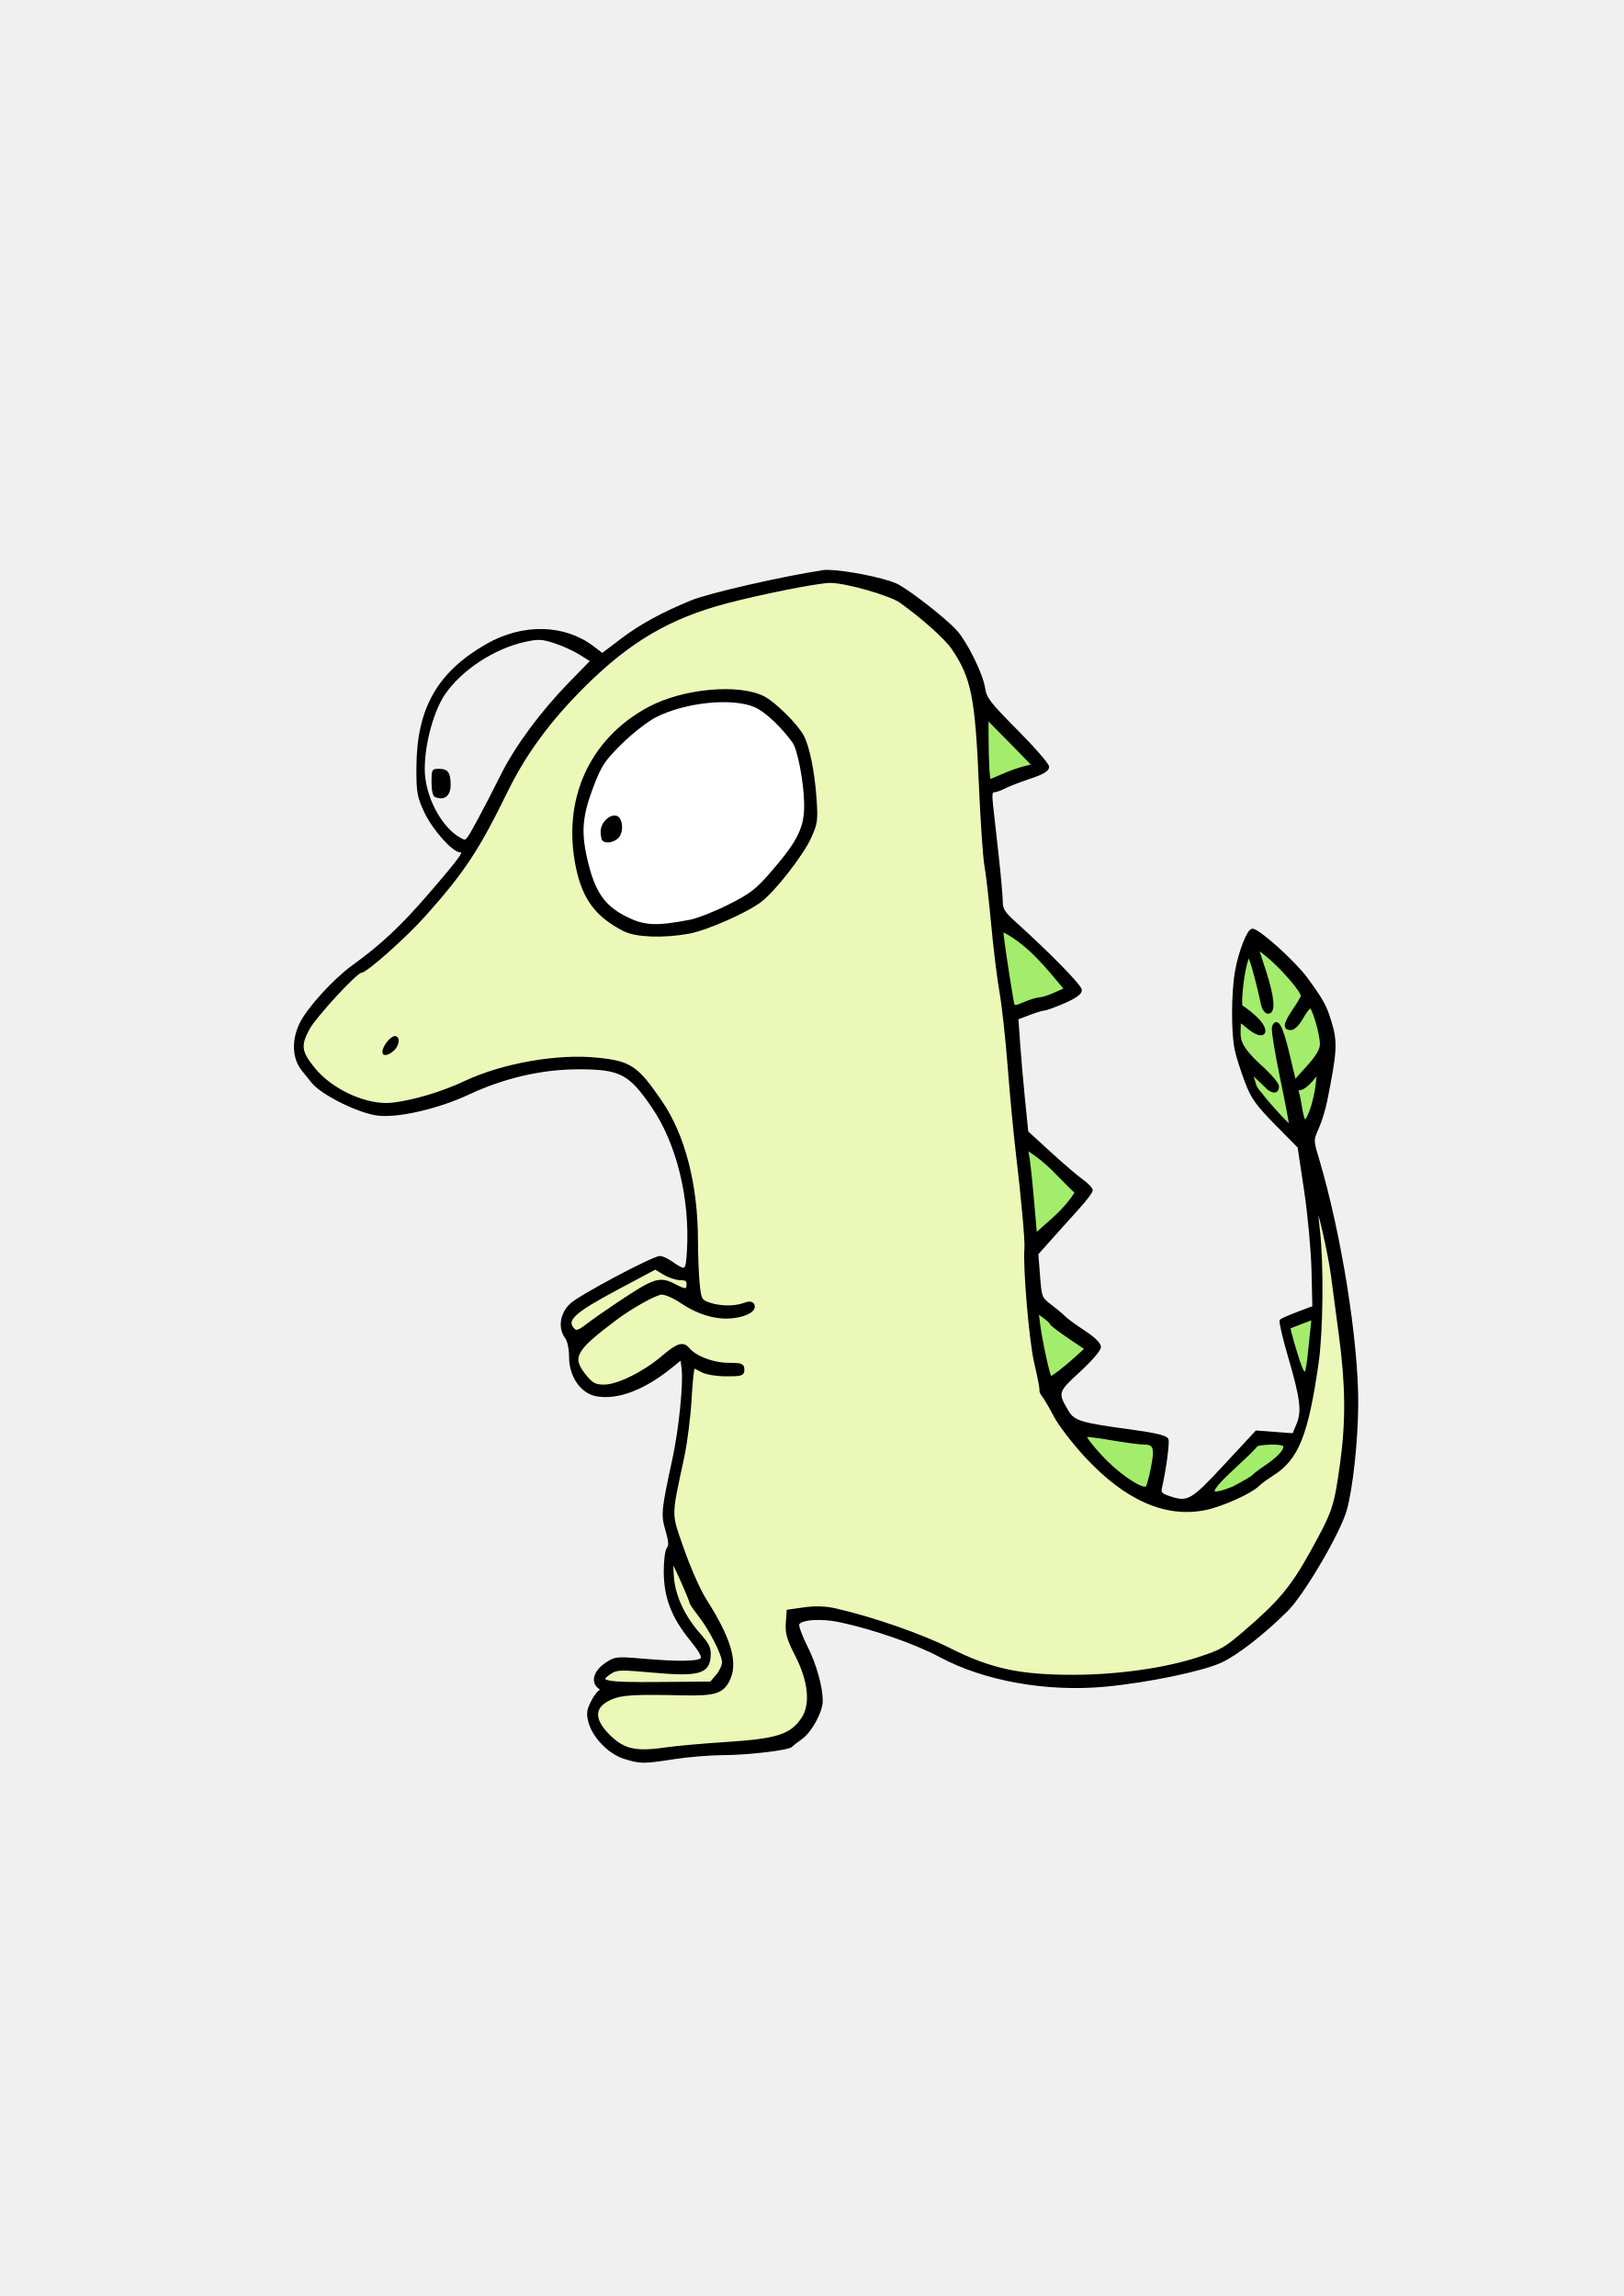
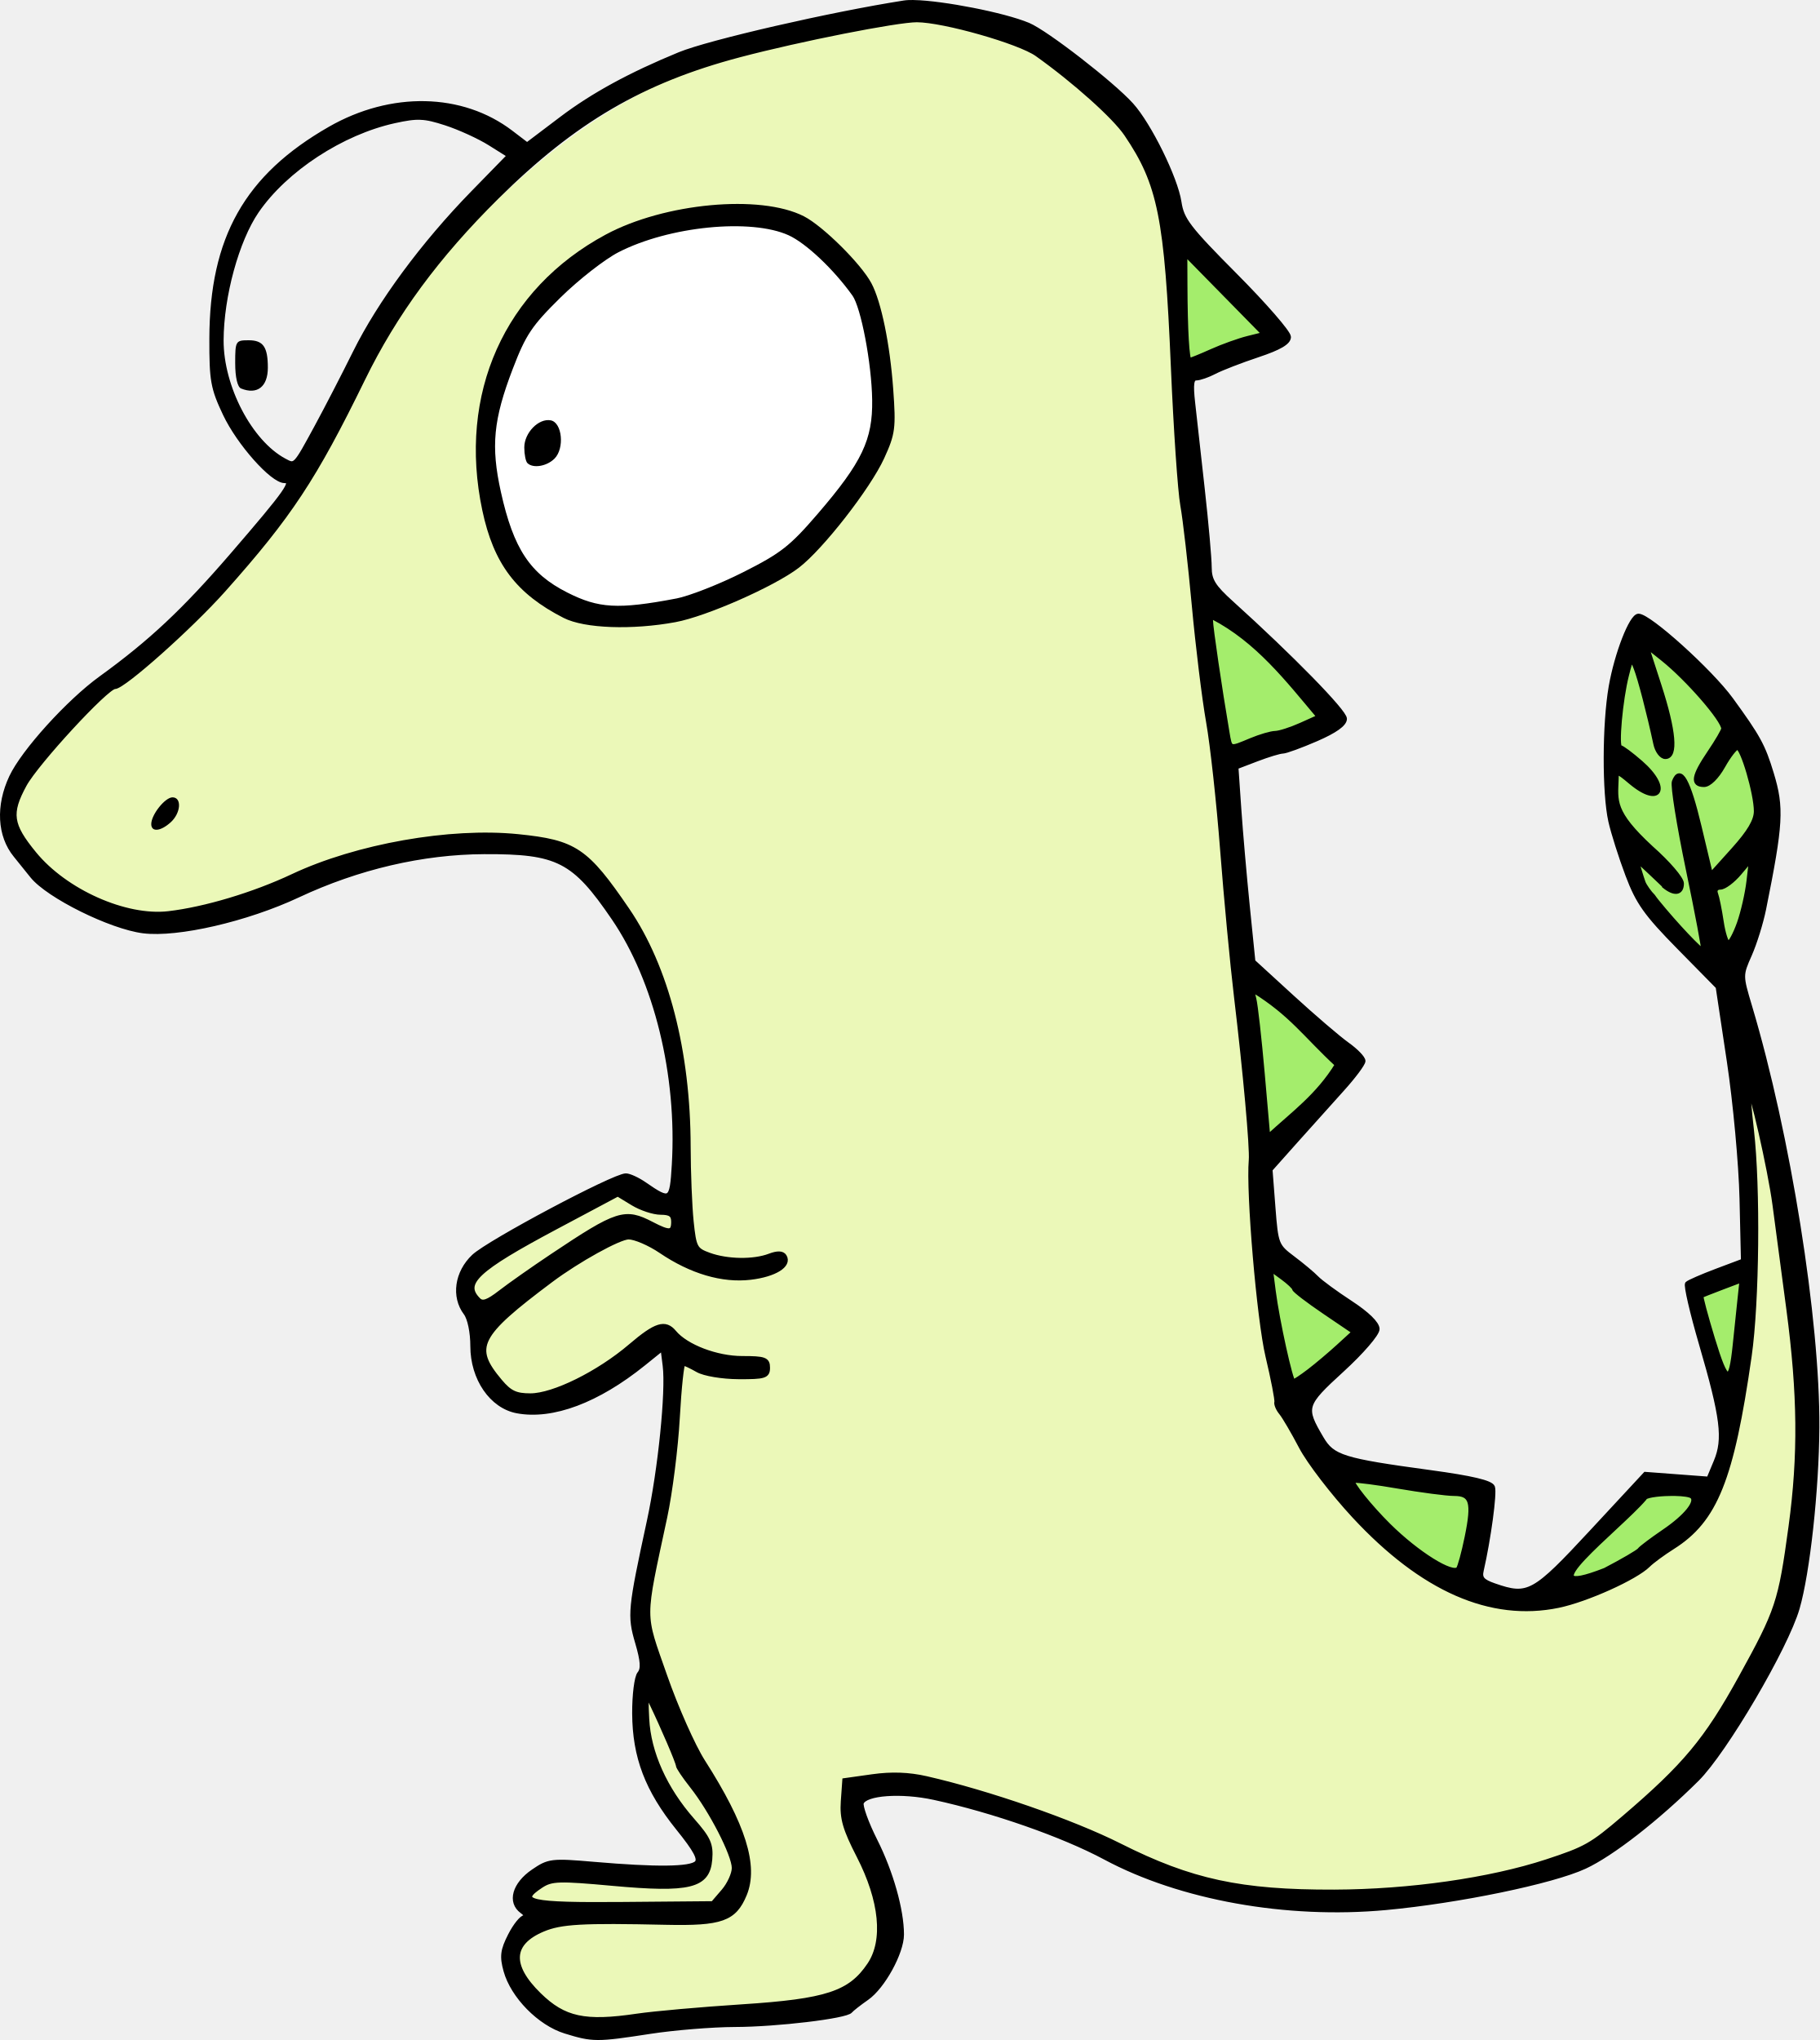
- <svg xmlns="http://www.w3.org/2000/svg" width="210mm" height="297mm" viewBox="0 0 210 297" version="1.1" id="svg8">
+ <svg xmlns="http://www.w3.org/2000/svg" width="137.65mm" height="154.3mm" viewBox="0 0 137.65 154.3" version="1.1" id="svg8">
  <defs id="defs2" />
-   <g id="layer3" style="display:inline">
+   <g id="layer3" style="display:inline" transform="translate(-38.01653,-73.71707)">
    <path id="path1483" d="m 127.67,92.887 2.999,3.055 2.999,3.055 -1.235,0.307 c -0.679,0.169 -1.914,0.612 -2.744,0.984 -0.83,0.373 -1.584,0.677 -1.676,0.677 -0.189,0 -0.32,-2.237 -0.334,-5.715 z" style="fill:#a4ed6c;fill-opacity:1;stroke-width:0.353" />
    <path id="path1513" d="m 129.753,120.383 c 3.415,1.777 5.671,4.713 8.063,7.557 l -1.368,0.615 c -0.753,0.338 -1.627,0.619 -1.943,0.624 -0.316,0.005 -1.144,0.247 -1.841,0.538 -1.646,0.688 -1.579,0.711 -1.806,-0.617 -0.569,-3.33 -1.245,-7.926 -1.246,-8.469 -2.7e-4,-0.152 0.043,-0.237 0.141,-0.248 z" style="fill:#a4ed6c;fill-opacity:1;stroke-width:0.353" />
    <path id="path1515" d="m 162.563,122.541 1.251,0.997 c 1.888,1.506 4.602,4.627 4.602,5.293 0,0.138 -0.473,0.95 -1.052,1.804 -1.214,1.792 -1.326,2.434 -0.424,2.434 0.38,0 0.963,-0.574 1.433,-1.411 0.436,-0.776 0.93,-1.411 1.098,-1.411 0.39,0 1.414,3.494 1.414,4.825 0,0.715 -0.505,1.573 -1.718,2.921 l -1.719,1.909 -0.873,-3.663 c -0.833,-3.492 -1.439,-4.578 -1.894,-3.392 -0.114,0.298 0.362,3.275 1.058,6.615 0.696,3.34 1.22,6.12 1.163,6.176 -0.121,0.121 -2.116,-1.986 -3.522,-3.721 -0.656,-0.809 -0.862,-1.326 -0.625,-1.563 0.237,-0.237 0.57,-0.159 1.008,0.237 0.855,0.773 1.479,0.752 1.479,-0.052 0,-0.354 -1.032,-1.554 -2.293,-2.669 -2.971,-2.735 -2.699,-3.565 -2.646,-5.231 0,-0.641 0.081,-0.624 1.085,0.221 2.235,1.881 2.976,0.483 0.767,-1.446 -0.728,-0.635 -1.431,-1.158 -1.562,-1.162 -0.305,-0.009 0.021,-3.625 0.493,-5.475 0.35,-1.372 0.37,-1.387 0.705,-0.529 0.318,0.813 0.988,3.389 1.492,5.733 0.115,0.534 0.444,0.97 0.731,0.97 0.814,0 0.647,-1.936 -0.464,-5.365 z" style="fill:#a4ed6c;fill-opacity:1;stroke-width:0.353" />
    <path id="path1543" d="m 132.829,148.613 c 2.923,1.812 3.927,3.382 6.359,5.634 -1.454,2.366 -3.299,3.678 -5.242,5.462 l -0.42,-4.787 c -0.231,-2.633 -0.517,-5.174 -0.636,-5.648 -0.118,-0.469 -0.164,-0.677 -0.062,-0.662 z" style="fill:#a4ed6c;fill-opacity:1;stroke-width:0.353" />
    <path id="path1571" d="m 134.142,169.684 0.898,0.654 c 0.494,0.36 0.903,0.747 0.909,0.86 0.006,0.113 1.028,0.896 2.271,1.738 l 2.259,1.532 -1.185,1.084 c -0.652,0.596 -1.654,1.441 -2.227,1.878 -0.573,0.437 -1.111,0.794 -1.197,0.794 -0.203,0 -1.222,-4.621 -1.506,-6.828 z" style="fill:#a4ed6c;fill-opacity:1;stroke-width:0.353" />
    <path id="path1573" d="m 169.804,170.529 -0.157,1.466 c -0.086,0.807 -0.247,2.341 -0.356,3.41 -0.319,3.115 -0.648,3.035 -1.698,-0.412 -0.536,-1.761 -0.928,-3.233 -0.87,-3.27 0.058,-0.037 0.775,-0.321 1.593,-0.631 z" style="fill:#a4ed6c;fill-opacity:1;stroke-width:0.353" />
    <path id="path1591" d="m 140.446,185.694 c 0.37,-0.012 1.739,0.166 3.31,0.436 1.795,0.308 3.718,0.561 4.272,0.561 1.332,0 1.521,0.634 0.98,3.281 -0.246,1.203 -0.544,2.294 -0.662,2.424 -0.455,0.501 -3.11,-1.157 -5.266,-3.287 -1.406,-1.389 -2.889,-3.237 -2.729,-3.398 0.01,-0.01 0.042,-0.015 0.095,-0.017 z" style="fill:#a4ed6c;fill-opacity:1;stroke-width:0.353" />
    <path id="path1593" d="m 164.737,186.691 c 0.628,0.012 1.174,0.082 1.315,0.223 0.418,0.418 -0.466,1.513 -2.139,2.651 -0.919,0.625 -1.75,1.252 -1.848,1.393 -0.098,0.141 -1.271,0.826 -2.608,1.522 -6.396,2.502 1.029,-3.165 2.962,-5.42 0,-0.245 1.272,-0.388 2.318,-0.369 z" style="fill:#a4ed6c;fill-opacity:1;stroke-width:0.353" />
    <path id="path1537" d="m 170.525,138.668 -0.198,1.698 c -0.109,0.934 -0.437,2.373 -0.731,3.198 -0.293,0.825 -0.661,1.5 -0.817,1.5 -0.156,0 -0.394,-0.735 -0.529,-1.633 -0.135,-0.898 -0.328,-1.85 -0.43,-2.117 -0.107,-0.279 0.041,-0.484 0.35,-0.484 0.295,0 0.945,-0.486 1.445,-1.081 z" style="fill:#a4ed6c;fill-opacity:1;stroke-width:0.353" />
    <path id="path1539" d="m 161.851,138.746 c 0.048,0.018 1.906,1.771 2.034,1.903 0.237,0.243 -0.509,0.86 -0.62,0.967 -0.11,0.107 -0.8,-0.801 -0.927,-1.151 -0.115,-0.316 -0.567,-1.749 -0.487,-1.719 z" style="fill:#a4ed6c;fill-opacity:1;stroke-width:0.353" />
  </g>
-   <g id="layer1" style="display:inline">
+   <g id="layer1" style="display:inline" transform="translate(-38.01653,-73.71707)">
    <path style="display:inline;fill:#ebf8b8;fill-opacity:1;stroke:none;stroke-width:1.333;stroke-opacity:1" d="m 405.867,284.312 c -5.703,-0.014 -33.449,5.466 -50.666,10.006 -27.906,7.358 -50.59,22.847 -72.689,44.727 -17.085,16.915 -25.921,29.174 -35.078,47.9 -13.927,28.481 -20.922,39.069 -39.852,60.305 -9.441,10.592 -28.637,27.688 -31.088,27.688 -2.358,0 -22.439,21.767 -25.83,27.998 -4.454,8.184 -3.99,11.457 2.801,19.744 8.883,10.841 26.133,18.516 38.402,17.086 10.427,-1.215 24.395,-5.401 35.543,-10.652 18.277,-8.609 45.014,-13.332 64.359,-11.371 16.324,1.655 19.536,3.812 31.283,21.021 11.197,16.403 17.402,40.45 17.455,67.645 0.015,7.409 0.402,17.067 0.861,21.461 0.782,7.48 1.105,8.087 5.094,9.529 5.185,1.875 12.72,1.988 17.27,0.258 2.266,-0.861 3.661,-0.821 4.246,0.127 1.552,2.511 -2.775,5.201 -9.684,6.02 -8.034,0.952 -16.958,-1.678 -25.629,-7.555 -3.227,-2.187 -7.385,-3.977 -9.24,-3.977 -2.697,0 -14.551,6.567 -22.225,12.312 -21.078,15.781 -22.771,19.146 -14.549,28.918 2.779,3.303 4.476,4.102 8.705,4.102 6.624,0 19.514,-6.379 28.654,-14.184 7.219,-6.164 9.88,-6.998 12.449,-3.902 3.394,4.089 12.124,7.42 19.447,7.42 6.403,0 7.293,0.324 7.293,2.666 0,2.387 -0.874,2.663 -8.334,2.621 -4.694,-0.026 -9.788,-0.88 -11.666,-1.953 -1.833,-1.048 -3.693,-1.927 -4.131,-1.953 -0.438,-0.026 -1.188,7.003 -1.668,15.619 -0.48,8.617 -2.093,21.367 -3.582,28.334 -6.467,30.247 -6.464,26.985 -0.018,45.459 3.162,9.062 8.06,20.09 10.885,24.508 11.588,18.121 15.251,29.815 11.883,37.945 -2.92,7.049 -6.62,8.366 -22.508,8.016 -23.956,-0.529 -30.005,-0.187 -35.146,1.98 -9.275,3.91 -9.647,10.363 -1.08,18.729 7.121,6.954 13.101,8.237 28.031,6.023 4.767,-0.707 18.267,-1.905 30,-2.664 24.221,-1.568 30.949,-3.782 36.461,-11.996 4.633,-6.903 3.5,-18.365 -3.078,-31.152 -3.929,-7.637 -4.816,-10.716 -4.475,-15.52 l 0.426,-5.992 8,-1.123 c 5.443,-0.764 10.342,-0.587 15.332,0.553 17.79,4.062 41.808,12.399 55.334,19.209 20.354,10.247 34.559,13.311 61.334,13.227 21.557,-0.068 44.522,-3.344 60.742,-8.66 11.197,-3.67 12.881,-4.623 22.135,-12.533 17.463,-14.927 23.53,-22.206 33.35,-40.008 10.649,-19.305 11.397,-21.559 14.357,-43.279 2.767,-20.302 2.592,-37.843 -0.621,-62.055 -1.46,-11 -3.25,-24.476 -3.979,-29.947 -1.344,-10.098 -6.726,-33.757 -7.502,-32.98 -0.234,0.233 0.158,5.487 0.869,11.676 1.885,16.393 1.557,49.214 -0.645,64.586 -5.053,35.278 -9.715,46.886 -21.934,54.6 -3.118,2.275 -5.697,4.224 -6.996,5.146 -3.576,3.576 -17.622,9.908 -25.672,11.572 -19.326,3.996 -38.89,-4.588 -58.404,-25.625 -6.069,-6.543 -12.881,-15.414 -15.137,-19.713 -2.256,-4.299 -4.827,-8.69 -5.713,-9.758 -0.886,-1.068 -1.475,-4.474 -1.307,-5.102 0.169,-0.627 -0.974,-4.521 -2.541,-11.121 -2.482,-10.455 -5.579,-46.823 -4.77,-56 0.311,-3.527 -1.642,-25.139 -4.217,-46.666 -1.14,-9.533 -2.926,-28.433 -3.969,-42 -1.043,-13.567 -2.854,-30.068 -4.023,-36.668 -1.17,-6.6 -3.009,-21.599 -4.088,-33.332 -1.079,-11.733 -2.556,-24.589 -3.281,-28.566 -0.725,-3.977 -1.934,-21.676 -2.686,-39.332 -1.826,-42.898 -3.76,-52.537 -13.408,-66.77 -3.392,-5.004 -14.786,-15.2 -25.518,-22.836 -5.074,-3.61 -26.71,-9.771 -34.379,-9.789 z m -51.346,53.277 c 7.446,-0.002 14.136,1.106 18.729,3.449 5.315,2.712 16.109,13.405 19.018,18.84 2.771,5.177 5.246,17.228 6.168,30.031 0.796,11.055 0.592,12.621 -2.523,19.432 -3.923,8.576 -17.402,25.855 -24.234,31.066 -6.923,5.28 -26.244,13.795 -34.959,15.406 -12.317,2.277 -25.8,1.787 -31.555,-1.146 -13.365,-6.814 -19.709,-15.203 -22.906,-30.295 -7.003,-33.052 6.253,-62.675 34.955,-78.109 10.391,-5.588 24.899,-8.671 37.309,-8.674 z m -34.178,282.381 -17.703,9.424 c -22.846,12.163 -26.96,16.034 -22.156,20.838 1.171,1.171 2.703,0.646 6.332,-2.166 2.634,-2.04 9.289,-6.716 14.789,-10.391 18.681,-12.481 20.757,-13.145 28.486,-9.113 5.057,2.637 6.182,2.514 6.182,-0.676 0,-2.019 -0.892,-2.668 -3.668,-2.672 -2.017,-0.003 -5.601,-1.184 -7.965,-2.625 z m 8.422,143.6 c -0.355,0.083 -0.326,1.98 -0.1,6.43 0.493,9.704 5.137,20.038 13.037,29.014 4.595,5.22 5.34,6.889 4.986,11.172 -0.63,7.621 -5.784,8.89 -27.889,6.871 -15.282,-1.396 -17.42,-1.328 -20.422,0.639 -7.169,4.697 -3.441,5.538 23.547,5.305 l 25.625,-0.221 3.027,-3.521 c 1.665,-1.936 3.027,-4.925 3.027,-6.643 0,-3.773 -6.513,-16.467 -12.01,-23.406 -2.195,-2.771 -3.99,-5.44 -3.99,-5.932 0,-0.856 -4.374,-11.049 -7.748,-18.057 -0.528,-1.097 -0.879,-1.7 -1.092,-1.65 z" transform="scale(0.2645833)" id="path1967" />
    <path style="fill:none;fill-opacity:1;stroke-width:0.353" d="m 107.385,75.224 c 2.029,0.005 7.754,1.635 9.096,2.59 2.84,2.02 5.854,4.718 6.752,6.042 2.553,3.766 3.065,6.315 3.548,17.666 0.199,4.671 0.519,9.355 0.711,10.407 0.192,1.052 0.583,4.453 0.868,7.558 0.285,3.104 0.772,7.073 1.082,8.82 0.309,1.746 0.789,6.112 1.065,9.701 0.276,3.59 0.748,8.59 1.05,11.113 0.681,5.696 1.198,11.414 1.116,12.348 -0.214,2.428 0.605,12.05 1.262,14.817 0.414,1.746 0.717,3.311 0.672,3.477 -0.044,0.166 0.111,0.533 0.345,0.815 0.235,0.283 0.915,1.444 1.512,2.582 0.597,1.137 2.399,3.484 4.005,5.215 5.163,5.566 10.339,7.837 15.453,6.78 2.13,-0.44 5.846,-2.115 6.792,-3.061 0.288,-0.288 1.121,-0.902 1.851,-1.362 3.233,-2.041 4.466,-5.112 5.803,-14.446 0.583,-4.067 0.669,-12.751 0.171,-17.088 -0.188,-1.637 -0.292,-3.028 -0.23,-3.089 0.205,-0.205 1.629,6.054 1.985,8.726 0.193,1.448 0.666,5.013 1.052,7.924 0.85,6.406 0.897,11.047 0.165,16.418 -0.783,5.747 -0.981,6.344 -3.799,11.451 -2.598,4.71 -4.203,6.636 -8.824,10.585 -2.448,2.093 -2.895,2.345 -5.857,3.316 -4.291,1.407 -10.367,2.273 -16.071,2.291 -7.084,0.022 -10.843,-0.788 -16.228,-3.499 -3.579,-1.802 -9.933,-4.008 -14.64,-5.082 -1.32,-0.301 -2.616,-0.348 -4.057,-0.146 l -2.117,0.297 -0.113,1.585 c -0.09,1.271 0.145,2.086 1.184,4.106 1.741,3.383 2.04,6.416 0.814,8.242 -1.458,2.173 -3.238,2.759 -9.647,3.173 -3.104,0.201 -6.676,0.518 -7.938,0.705 -3.95,0.586 -5.532,0.246 -7.417,-1.594 -2.267,-2.213 -2.168,-3.921 0.286,-4.955 1.36,-0.573 2.961,-0.664 9.299,-0.524 4.204,0.093 5.183,-0.256 5.955,-2.121 0.891,-2.151 -0.078,-5.245 -3.144,-10.04 -0.747,-1.169 -2.043,-4.087 -2.88,-6.485 -1.706,-4.888 -1.706,-4.024 0.005,-12.027 0.394,-1.843 0.821,-5.217 0.948,-7.497 0.127,-2.28 0.325,-4.14 0.441,-4.133 0.116,0.007 0.608,0.239 1.093,0.517 0.497,0.284 1.845,0.509 3.087,0.516 1.974,0.011 2.205,-0.061 2.205,-0.693 0,-0.62 -0.235,-0.705 -1.93,-0.705 -1.938,0 -4.247,-0.881 -5.145,-1.963 -0.68,-0.819 -1.384,-0.598 -3.294,1.032 -2.418,2.065 -5.829,3.753 -7.581,3.753 -1.119,0 -1.568,-0.211 -2.303,-1.085 -2.176,-2.585 -1.728,-3.476 3.849,-7.651 2.03,-1.52 5.167,-3.258 5.88,-3.258 0.491,0 1.591,0.473 2.445,1.052 2.294,1.555 4.655,2.251 6.781,1.999 1.828,-0.216 2.972,-0.928 2.562,-1.593 -0.155,-0.251 -0.523,-0.262 -1.123,-0.034 -1.204,0.458 -3.197,0.428 -4.569,-0.068 -1.055,-0.382 -1.141,-0.542 -1.348,-2.521 -0.121,-1.163 -0.224,-3.718 -0.228,-5.678 -0.014,-7.195 -1.656,-13.558 -4.618,-17.898 -3.108,-4.553 -3.958,-5.125 -8.277,-5.562 -5.119,-0.519 -12.193,0.731 -17.028,3.009 -2.95,1.389 -6.645,2.497 -9.404,2.818 -3.246,0.378 -7.81,-1.652 -10.161,-4.521 -1.797,-2.193 -1.92,-3.059 -0.741,-5.224 0.897,-1.649 6.21,-7.408 6.834,-7.408 0.648,0 5.727,-4.523 8.225,-7.326 5.008,-5.619 6.859,-8.42 10.544,-15.956 2.423,-4.955 5.611,-9.285 10.132,-13.76 5.847,-5.789 10.998,-8.8 18.382,-10.747 4.555,-1.201 11.897,-2.651 13.405,-2.647 z" id="path1465" />
    <path id="path1469" d="m 69.914,82.705 c 0.549,0.024 1.086,0.162 1.901,0.426 1.034,0.335 2.541,1.024 3.348,1.531 l 1.467,0.921 -2.772,2.841 c -3.752,3.845 -7.043,8.304 -8.906,12.065 -0.85,1.717 -2.15,4.234 -2.888,5.592 -1.671,3.077 -1.629,3.033 -2.48,2.576 -2.583,-1.387 -4.765,-5.559 -4.757,-9.092 0.008,-3.336 1.17,-7.583 2.676,-9.779 2.164,-3.155 6.433,-5.948 10.431,-6.825 0.867,-0.19 1.43,-0.28 1.98,-0.256 z" style="fill:#000000;fill-opacity:0;stroke-width:0.353" />
    <path id="path1477" d="m 93.869,89.422 c -3.283,7.94e-4 -7.121,0.817 -9.871,2.295 -7.594,4.084 -11.101,11.921 -9.249,20.666 0.846,3.993 2.524,6.213 6.061,8.016 1.522,0.776 5.09,0.906 8.348,0.303 2.306,-0.426 7.418,-2.679 9.25,-4.076 1.808,-1.379 5.374,-5.951 6.412,-8.22 0.824,-1.802 0.878,-2.216 0.668,-5.141 -0.244,-3.388 -0.899,-6.577 -1.632,-7.946 -0.77,-1.438 -3.625,-4.267 -5.032,-4.985 -1.215,-0.62 -2.986,-0.913 -4.956,-0.913 z" style="fill:#000000;fill-opacity:0;stroke-width:0.353" />
  </g>
-   <g id="layer2" style="display:inline">
+   <g id="layer2" style="display:inline" transform="translate(-38.01653,-73.71707)">
    <path style="display:inline;fill:#000000;fill-opacity:1;stroke:#000000;stroke-width:1.333;stroke-opacity:1" d="m 405.102,279.291 c -1.158,-0.027 -2.126,0.011 -2.844,0.123 -20.857,3.252 -55.752,11.267 -64.238,14.754 -14.093,5.791 -24.754,11.601 -33.732,18.389 l -9.887,7.475 -4.604,-3.51 c -14.034,-10.705 -34.207,-11.124 -51.754,-1.074 -23.823,13.644 -33.747,31.225 -33.828,59.938 -0.034,12.011 0.348,14.151 3.857,21.568 3.941,8.331 13.513,19.1 16.977,19.1 2.911,0 0.856,2.927 -14.842,21.135 -13.819,16.029 -23.409,25.025 -37.656,35.33 -9.268,6.703 -22.147,20.922 -25.594,28.254 -3.857,8.205 -3.409,16.702 1.178,22.316 0.733,0.897 2.881,3.563 4.771,5.924 4.571,5.708 22.475,14.584 31.76,15.744 9.798,1.224 29.553,-3.336 44.203,-10.201 17.208,-8.064 35.625,-12.357 53.307,-12.426 21.055,-0.082 25.64,2.266 37.02,18.951 12.19,17.874 18.783,44.824 17.258,70.541 -0.62,10.455 -1.019,10.714 -8.484,5.547 -1.947,-1.347 -4.343,-2.449 -5.326,-2.449 -3.365,0 -39.128,19.007 -43.467,23.102 -4.849,4.576 -5.828,11.478 -2.291,16.154 1.134,1.499 1.957,5.483 1.957,9.467 0,9.238 5.439,17.167 12.711,18.531 10.095,1.894 22.969,-2.933 36.139,-13.549 l 5.518,-4.447 0.635,5.039 c 0.928,7.355 -1.35,29.793 -4.506,44.371 -5.471,25.273 -5.644,27.043 -3.383,34.758 1.555,5.305 1.709,7.585 0.6,8.922 -0.82,0.988 -1.466,6.113 -1.436,11.391 0.07,12.414 3.659,21.836 12.498,32.805 5.07,6.292 6.406,8.81 5.275,9.941 -1.757,1.759 -11.488,1.867 -29.385,0.326 -12.075,-1.039 -12.883,-0.941 -17.332,2.096 -5.379,3.672 -6.804,8.722 -3.205,11.354 1.31,0.958 1.679,1.74 0.82,1.74 -0.859,0 -2.747,2.323 -4.195,5.162 -2.182,4.278 -2.4,6.007 -1.271,10.094 2.005,7.26 9.666,15.062 17.012,17.324 7.879,2.426 8.967,2.431 24.174,0.088 6.967,-1.074 17.891,-1.961 24.277,-1.977 11.955,-0.025 31.873,-2.405 33.055,-3.949 0.367,-0.479 2.483,-2.137 4.703,-3.686 4.588,-3.2 9.965,-12.985 9.965,-18.137 0,-6.992 -3.059,-17.825 -7.551,-26.746 -2.537,-5.038 -4.31,-9.948 -3.941,-10.908 1.075,-2.802 11.387,-3.536 20.824,-1.482 16.919,3.682 36.835,10.654 48.887,17.111 21.554,11.549 51.907,16.986 80.211,14.371 20.778,-1.92 47.66,-7.482 56.902,-11.773 7.743,-3.595 20.692,-13.676 32.072,-24.969 7.986,-7.925 25.471,-37.699 28.711,-48.891 2.958,-10.218 5.527,-33.73 5.641,-51.633 0.195,-30.73 -8.246,-83.578 -19.217,-120.314 -2.671,-8.944 -2.671,-9.004 -0.06,-14.904 1.441,-3.258 3.262,-9.118 4.047,-13.02 4.91,-24.399 5.17,-28.94 2.211,-38.689 -2.424,-7.989 -3.767,-10.444 -11.584,-21.191 -5.826,-8.01 -23.399,-23.881 -26.443,-23.881 -2.018,0 -6.233,10.831 -7.867,20.213 -1.859,10.674 -1.907,30.394 -0.096,38.455 0.742,3.3 2.931,10.199 4.865,15.332 2.969,7.88 5.253,11.1 14.668,20.668 l 11.15,11.332 3.207,21.334 c 1.764,11.733 3.391,29.364 3.617,39.18 l 0.412,17.848 -7.588,2.852 c -4.173,1.569 -7.953,3.217 -8.398,3.662 -0.445,0.445 1.357,8.231 4.004,17.301 6.112,20.94 6.88,27.092 4.191,33.527 l -2.086,4.994 -9.062,-0.682 -9.061,-0.682 -15.334,16.521 c -16.533,17.814 -18.161,18.709 -27.904,15.312 -3.416,-1.191 -4.168,-2.084 -3.652,-4.334 2.053,-8.961 3.838,-22.177 3.215,-23.801 -0.502,-1.307 -5.985,-2.601 -17.857,-4.213 -24.966,-3.389 -27.9,-4.303 -31.088,-9.707 -5.261,-8.916 -5.051,-9.615 5.906,-19.629 5.587,-5.107 10.047,-10.281 10.047,-11.654 0,-1.538 -2.892,-4.357 -7.666,-7.473 -4.217,-2.751 -8.566,-5.938 -9.666,-7.082 -1.1,-1.144 -4.161,-3.702 -6.803,-5.686 -4.658,-3.497 -4.829,-3.934 -5.643,-14.479 l -0.838,-10.873 7.234,-8.119 c 3.979,-4.466 9.953,-11.119 13.273,-14.785 3.32,-3.667 6.053,-7.322 6.072,-8.121 0.02,-0.8 -2.018,-2.916 -4.529,-4.703 -2.511,-1.787 -9.602,-7.857 -15.756,-13.488 L 502,553.502 500.404,537.777 c -0.877,-8.649 -1.97,-21.163 -2.428,-27.809 l -0.832,-12.082 5.893,-2.25 c 3.241,-1.238 6.584,-2.25 7.428,-2.25 0.844,0 5.175,-1.579 9.623,-3.508 5.357,-2.323 8.088,-4.275 8.088,-5.779 0,-2.037 -15.343,-17.72 -32.357,-33.074 -5.159,-4.656 -6.311,-6.517 -6.311,-10.207 0,-2.482 -0.891,-12.52 -1.98,-22.307 -1.09,-9.786 -2.332,-20.943 -2.762,-24.793 -0.592,-5.306 -0.356,-7 0.98,-7.008 0.969,-0.005 3.341,-0.831 5.27,-1.838 1.929,-1.007 7.48,-3.152 12.334,-4.768 6.187,-2.059 8.822,-3.603 8.818,-5.162 -0.004,-1.224 -6.855,-9.112 -15.227,-17.529 -13.459,-13.533 -15.32,-15.96 -16.072,-20.977 -1.021,-6.81 -8.555,-22.131 -13.674,-27.805 -5.473,-6.067 -24.364,-20.71 -29.48,-22.854 -7.045,-2.951 -24.508,-6.298 -32.613,-6.488 z m 0.766,5.021 c 7.669,0.018 29.305,6.179 34.379,9.789 10.732,7.636 22.126,17.832 25.518,22.836 9.648,14.233 11.583,23.871 13.408,66.77 0.751,17.656 1.96,35.355 2.686,39.332 0.725,3.977 2.202,16.833 3.281,28.566 1.079,11.733 2.918,26.732 4.088,33.332 1.17,6.6 2.981,23.101 4.023,36.668 1.043,13.567 2.828,32.467 3.969,42 2.575,21.527 4.528,43.139 4.217,46.666 -0.81,9.177 2.288,45.545 4.77,56 1.567,6.6 2.71,12.513 2.541,13.141 -0.168,0.627 0.42,2.014 1.307,3.082 0.886,1.068 3.457,5.459 5.713,9.758 2.256,4.299 9.068,13.17 15.137,19.713 19.515,21.037 39.078,29.621 58.404,25.625 8.05,-1.664 22.096,-7.996 25.672,-11.572 1.09,-1.09 4.238,-3.406 6.996,-5.146 12.218,-7.713 16.881,-19.321 21.934,-54.6 2.202,-15.372 2.529,-48.193 0.645,-64.586 -0.712,-6.189 -1.103,-11.443 -0.869,-11.676 0.776,-0.776 6.158,22.882 7.502,32.98 0.728,5.471 2.519,18.947 3.979,29.947 3.213,24.212 3.388,41.753 0.621,62.055 -2.96,21.721 -3.709,23.974 -14.357,43.279 -9.819,17.802 -15.887,25.081 -33.35,40.008 -9.254,7.91 -10.938,8.863 -22.135,12.533 -16.22,5.317 -39.185,8.592 -60.742,8.66 -26.775,0.085 -40.98,-2.98 -61.334,-13.227 -13.526,-6.81 -37.544,-15.147 -55.334,-19.209 -4.99,-1.139 -9.889,-1.316 -15.332,-0.553 l -8,1.123 -0.426,5.992 c -0.341,4.803 0.546,7.882 4.475,15.52 6.578,12.788 7.711,24.249 3.078,31.152 -5.512,8.214 -12.24,10.428 -36.461,11.996 -11.733,0.759 -25.233,1.957 -30,2.664 -14.931,2.214 -20.91,0.93 -28.031,-6.023 -8.567,-8.366 -8.195,-14.819 1.08,-18.729 5.142,-2.167 11.19,-2.509 35.146,-1.98 15.888,0.351 19.588,-0.967 22.508,-8.016 3.368,-8.13 -0.295,-19.824 -11.883,-37.945 -2.825,-4.418 -7.723,-15.445 -10.885,-24.508 -6.447,-18.474 -6.449,-15.212 0.018,-45.459 1.489,-6.967 3.102,-19.717 3.582,-28.334 0.48,-8.617 1.23,-15.646 1.668,-15.619 0.438,0.026 2.298,0.905 4.131,1.953 1.878,1.073 6.972,1.927 11.666,1.953 7.46,0.042 8.334,-0.234 8.334,-2.621 0,-2.342 -0.89,-2.666 -7.293,-2.666 -7.323,0 -16.053,-3.33 -19.447,-7.42 -2.569,-3.096 -5.23,-2.261 -12.449,3.902 -9.14,7.804 -22.03,14.184 -28.654,14.184 -4.229,0 -5.926,-0.799 -8.705,-4.102 -8.222,-9.772 -6.53,-13.137 14.549,-28.918 7.674,-5.745 19.528,-12.312 22.225,-12.312 1.855,0 6.013,1.79 9.24,3.977 8.671,5.876 17.595,8.506 25.629,7.555 6.909,-0.818 11.236,-3.508 9.684,-6.02 -0.585,-0.948 -1.98,-0.988 -4.246,-0.127 -4.549,1.73 -12.084,1.617 -17.27,-0.258 -3.989,-1.442 -4.312,-2.049 -5.094,-9.529 -0.459,-4.394 -0.846,-14.052 -0.861,-21.461 -0.053,-27.195 -6.258,-51.241 -17.455,-67.645 -11.747,-17.209 -14.959,-19.367 -31.283,-21.021 -19.346,-1.961 -46.083,2.762 -64.359,11.371 -11.148,5.251 -25.116,9.437 -35.543,10.652 -12.269,1.43 -29.519,-6.245 -38.402,-17.086 -6.791,-8.287 -7.255,-11.56 -2.801,-19.744 3.391,-6.231 23.472,-27.998 25.83,-27.998 2.451,0 21.647,-17.096 31.088,-27.688 18.929,-21.236 25.925,-31.823 39.852,-60.305 9.157,-18.727 21.208,-35.093 38.293,-52.008 22.099,-21.879 41.568,-33.261 69.475,-40.619 17.217,-4.539 44.963,-10.019 50.666,-10.006 z m -141.887,27.891 c 2.077,0.091 4.104,0.613 7.186,1.611 3.909,1.267 9.602,3.87 12.652,5.785 l 5.545,3.482 -10.475,10.736 c -14.181,14.533 -26.622,31.385 -33.662,45.602 -3.214,6.49 -8.126,16.001 -10.914,21.135 -6.317,11.63 -6.155,11.463 -9.373,9.734 -9.762,-5.244 -18.011,-21.009 -17.98,-34.363 0.03,-12.609 4.423,-28.661 10.115,-36.959 8.178,-11.923 24.317,-22.482 39.426,-25.797 3.278,-0.719 5.404,-1.058 7.48,-0.967 z m 218.553,38.867 11.334,11.545 11.334,11.547 -4.668,1.16 c -2.567,0.638 -7.233,2.312 -10.369,3.721 -3.136,1.409 -5.987,2.561 -6.334,2.561 -0.716,0 -1.21,-8.456 -1.262,-21.6 z m 7.871,103.92 c 12.907,6.716 21.433,17.814 30.475,28.562 l -5.172,2.324 c -2.845,1.278 -6.15,2.34 -7.344,2.359 -1.194,0.019 -4.324,0.933 -6.957,2.033 -6.222,2.6 -5.967,2.688 -6.824,-2.332 -2.149,-12.585 -4.705,-29.955 -4.709,-32.01 -10e-4,-0.575 0.164,-0.895 0.531,-0.938 z m 124.008,8.156 4.729,3.77 c 7.135,5.691 17.393,17.489 17.393,20.004 0,0.522 -1.788,3.589 -3.975,6.816 -4.589,6.773 -5.013,9.201 -1.604,9.201 1.436,0 3.64,-2.17 5.418,-5.334 1.649,-2.933 3.516,-5.332 4.15,-5.332 1.474,0 5.344,13.205 5.344,18.236 0,2.701 -1.908,5.945 -6.494,11.039 l -6.496,7.215 -3.301,-13.844 c -3.147,-13.198 -5.44,-17.304 -7.16,-12.82 -0.432,1.127 1.367,12.376 3.998,25 2.631,12.624 4.609,23.129 4.395,23.344 -0.457,0.457 -7.997,-7.507 -13.312,-14.062 -0.444,-0.547 -0.813,-1.047 -1.148,-1.523 -0.937,-0.891 -2.435,-2.989 -2.787,-3.961 -0.433,-1.195 -2.143,-6.61 -1.842,-6.498 0.181,0.067 7.203,6.695 7.689,7.193 0.081,0.083 0.121,0.178 0.146,0.281 2.906,2.363 4.979,2.139 4.979,-0.697 0,-1.336 -3.899,-5.875 -8.666,-10.086 -11.227,-10.338 -10.201,-13.475 -10,-19.77 0,-2.422 0.307,-2.359 4.102,0.834 8.447,7.107 11.248,1.825 2.898,-5.465 -2.75,-2.401 -5.407,-4.376 -5.904,-4.391 -1.152,-0.034 0.078,-13.701 1.863,-20.693 1.324,-5.185 1.398,-5.241 2.664,-2 1.201,3.074 3.733,12.807 5.639,21.668 0.434,2.017 1.678,3.666 2.764,3.666 3.076,0 2.444,-7.316 -1.752,-20.277 z m 30.094,60.953 -0.748,6.418 c -0.411,3.531 -1.653,8.969 -2.762,12.086 -1.109,3.117 -2.498,5.668 -3.088,5.668 -0.589,0 -1.489,-2.778 -1.998,-6.172 -0.509,-3.394 -1.241,-6.994 -1.627,-8 -0.405,-1.055 0.155,-1.828 1.322,-1.828 1.113,0 3.572,-1.839 5.463,-4.086 z M 502.031,561.688 c 11.048,6.849 14.843,12.784 24.035,21.295 -5.496,8.942 -12.47,13.901 -19.812,20.645 l -1.586,-18.092 c -0.872,-9.951 -1.953,-19.557 -2.402,-21.346 -0.445,-1.773 -0.622,-2.557 -0.234,-2.502 z m -181.688,58.283 4.297,2.619 c 2.364,1.441 5.948,2.622 7.965,2.625 2.776,0.004 3.668,0.653 3.668,2.672 0,3.189 -1.125,3.313 -6.182,0.676 -7.73,-4.031 -9.805,-3.368 -28.486,9.113 -5.5,3.675 -12.155,8.35 -14.789,10.391 -3.629,2.812 -5.161,3.337 -6.332,2.166 -4.804,-4.804 -0.69,-8.675 22.156,-20.838 z m 186.65,21.354 3.395,2.473 c 1.867,1.36 3.413,2.824 3.436,3.252 0.023,0.428 3.886,3.386 8.582,6.57 l 8.537,5.789 -4.48,4.098 c -2.465,2.254 -6.252,5.448 -8.416,7.098 -2.164,1.65 -4.201,3 -4.525,3 -0.766,0 -4.619,-17.464 -5.693,-25.807 z m 134.787,3.195 -0.594,5.541 c -0.327,3.048 -0.932,8.849 -1.346,12.889 -1.206,11.773 -2.45,11.47 -6.416,-1.559 -2.027,-6.657 -3.507,-12.219 -3.289,-12.359 0.218,-0.141 2.928,-1.214 6.021,-2.385 z m -110.961,57.316 c 1.398,-0.044 6.574,0.628 12.512,1.648 6.786,1.166 14.051,2.119 16.145,2.119 5.034,0 5.749,2.395 3.703,12.4 -0.93,4.547 -2.056,8.669 -2.502,9.16 -1.719,1.893 -11.756,-4.372 -19.904,-12.424 -5.313,-5.25 -10.921,-12.234 -10.312,-12.842 0.038,-0.038 0.159,-0.057 0.359,-0.062 z m 90.295,3.766 c 0.51,-0.01 1.018,-0.009 1.512,0 2.372,0.044 4.436,0.309 4.971,0.844 1.579,1.579 -1.76,5.717 -8.084,10.02 -3.472,2.363 -6.615,4.732 -6.984,5.264 -0.369,0.532 -4.803,3.121 -9.855,5.754 -24.174,9.455 3.889,-11.961 11.193,-20.486 0,-0.811 3.68,-1.328 7.248,-1.395 z m -292.35,57.969 c 0.213,-0.05 0.564,0.553 1.092,1.65 3.374,7.008 7.748,17.201 7.748,18.057 0,0.491 1.795,3.161 3.99,5.932 5.496,6.94 12.01,19.634 12.01,23.406 0,1.718 -1.362,4.707 -3.027,6.643 l -3.027,3.521 -25.625,0.221 c -26.988,0.233 -30.716,-0.607 -23.547,-5.305 3.002,-1.967 5.14,-2.035 20.422,-0.639 22.104,2.019 27.259,0.75 27.889,-6.871 0.354,-4.283 -0.392,-5.952 -4.986,-11.172 -7.901,-8.976 -12.544,-19.309 -13.037,-29.014 -0.226,-4.45 -0.255,-6.347 0.1,-6.43 z" transform="scale(0.2645833)" id="path1836" />
    <path style="display:inline;fill:#000000;fill-opacity:1;stroke:#000000;stroke-width:0.353;stroke-opacity:1" d="m 80.741,120.298 c -3.536,-1.803 -5.215,-4.023 -6.061,-8.016 -1.853,-8.745 1.655,-16.582 9.248,-20.666 4.399,-2.365 11.586,-3.036 14.827,-1.383 1.406,0.717 4.262,3.547 5.032,4.985 0.733,1.37 1.388,4.558 1.632,7.946 0.211,2.925 0.157,3.339 -0.667,5.141 -1.038,2.269 -4.604,6.841 -6.412,8.22 -1.832,1.397 -6.944,3.65 -9.25,4.076 -3.259,0.602 -6.826,0.473 -8.349,-0.303 z" id="path1830" />
    <path style="display:inline;fill:#ffffff;fill-opacity:1;stroke:#000000;stroke-width:0.353;stroke-opacity:1" d="m 89.199,119.165 c 0.998,-0.189 3.296,-1.089 5.108,-2.002 2.891,-1.456 3.591,-2.003 5.719,-4.477 3.366,-3.912 4.201,-5.665 4.154,-8.728 -0.043,-2.799 -0.85,-7.036 -1.519,-7.977 -1.435,-2.015 -3.557,-4.017 -4.91,-4.631 -2.909,-1.32 -9.16,-0.7 -13.029,1.292 -1.057,0.544 -3.05,2.101 -4.428,3.459 -2.188,2.157 -2.65,2.848 -3.649,5.455 -1.481,3.864 -1.678,5.917 -0.905,9.407 0.962,4.344 2.241,6.275 5.117,7.729 2.421,1.224 3.919,1.308 8.343,0.472 z" id="path1828" />
    <path style="display:inline;fill:#000000;fill-opacity:1;stroke:none;stroke-width:0.353;stroke-opacity:1" d="m 77.918,108.743 c -0.129,-0.129 -0.235,-0.66 -0.235,-1.18 0,-1.112 1.087,-2.226 2.002,-2.052 0.867,0.164 1.059,2.12 0.285,2.894 -0.587,0.587 -1.631,0.759 -2.052,0.338 z" id="path1826" />
    <path style="display:inline;fill:#000000;fill-opacity:1;stroke:none;stroke-width:0.353;stroke-opacity:1" d="m 56.252,103.1 c -0.269,-0.108 -0.441,-0.855 -0.441,-1.912 0,-1.678 0.033,-1.734 1.021,-1.734 1.098,0 1.449,0.503 1.449,2.075 0,1.442 -0.805,2.066 -2.028,1.572 z" id="path1714" />
    <path style="display:inline;fill:#000000;fill-opacity:1;stroke:none;stroke-width:0.353;stroke-opacity:1" d="m 49.461,136.045 c 0,-0.707 1.045,-2.019 1.607,-2.019 0.719,0 0.633,1.19 -0.136,1.886 -0.769,0.696 -1.472,0.76 -1.472,0.133 z" id="path1832" />
  </g>
</svg>
